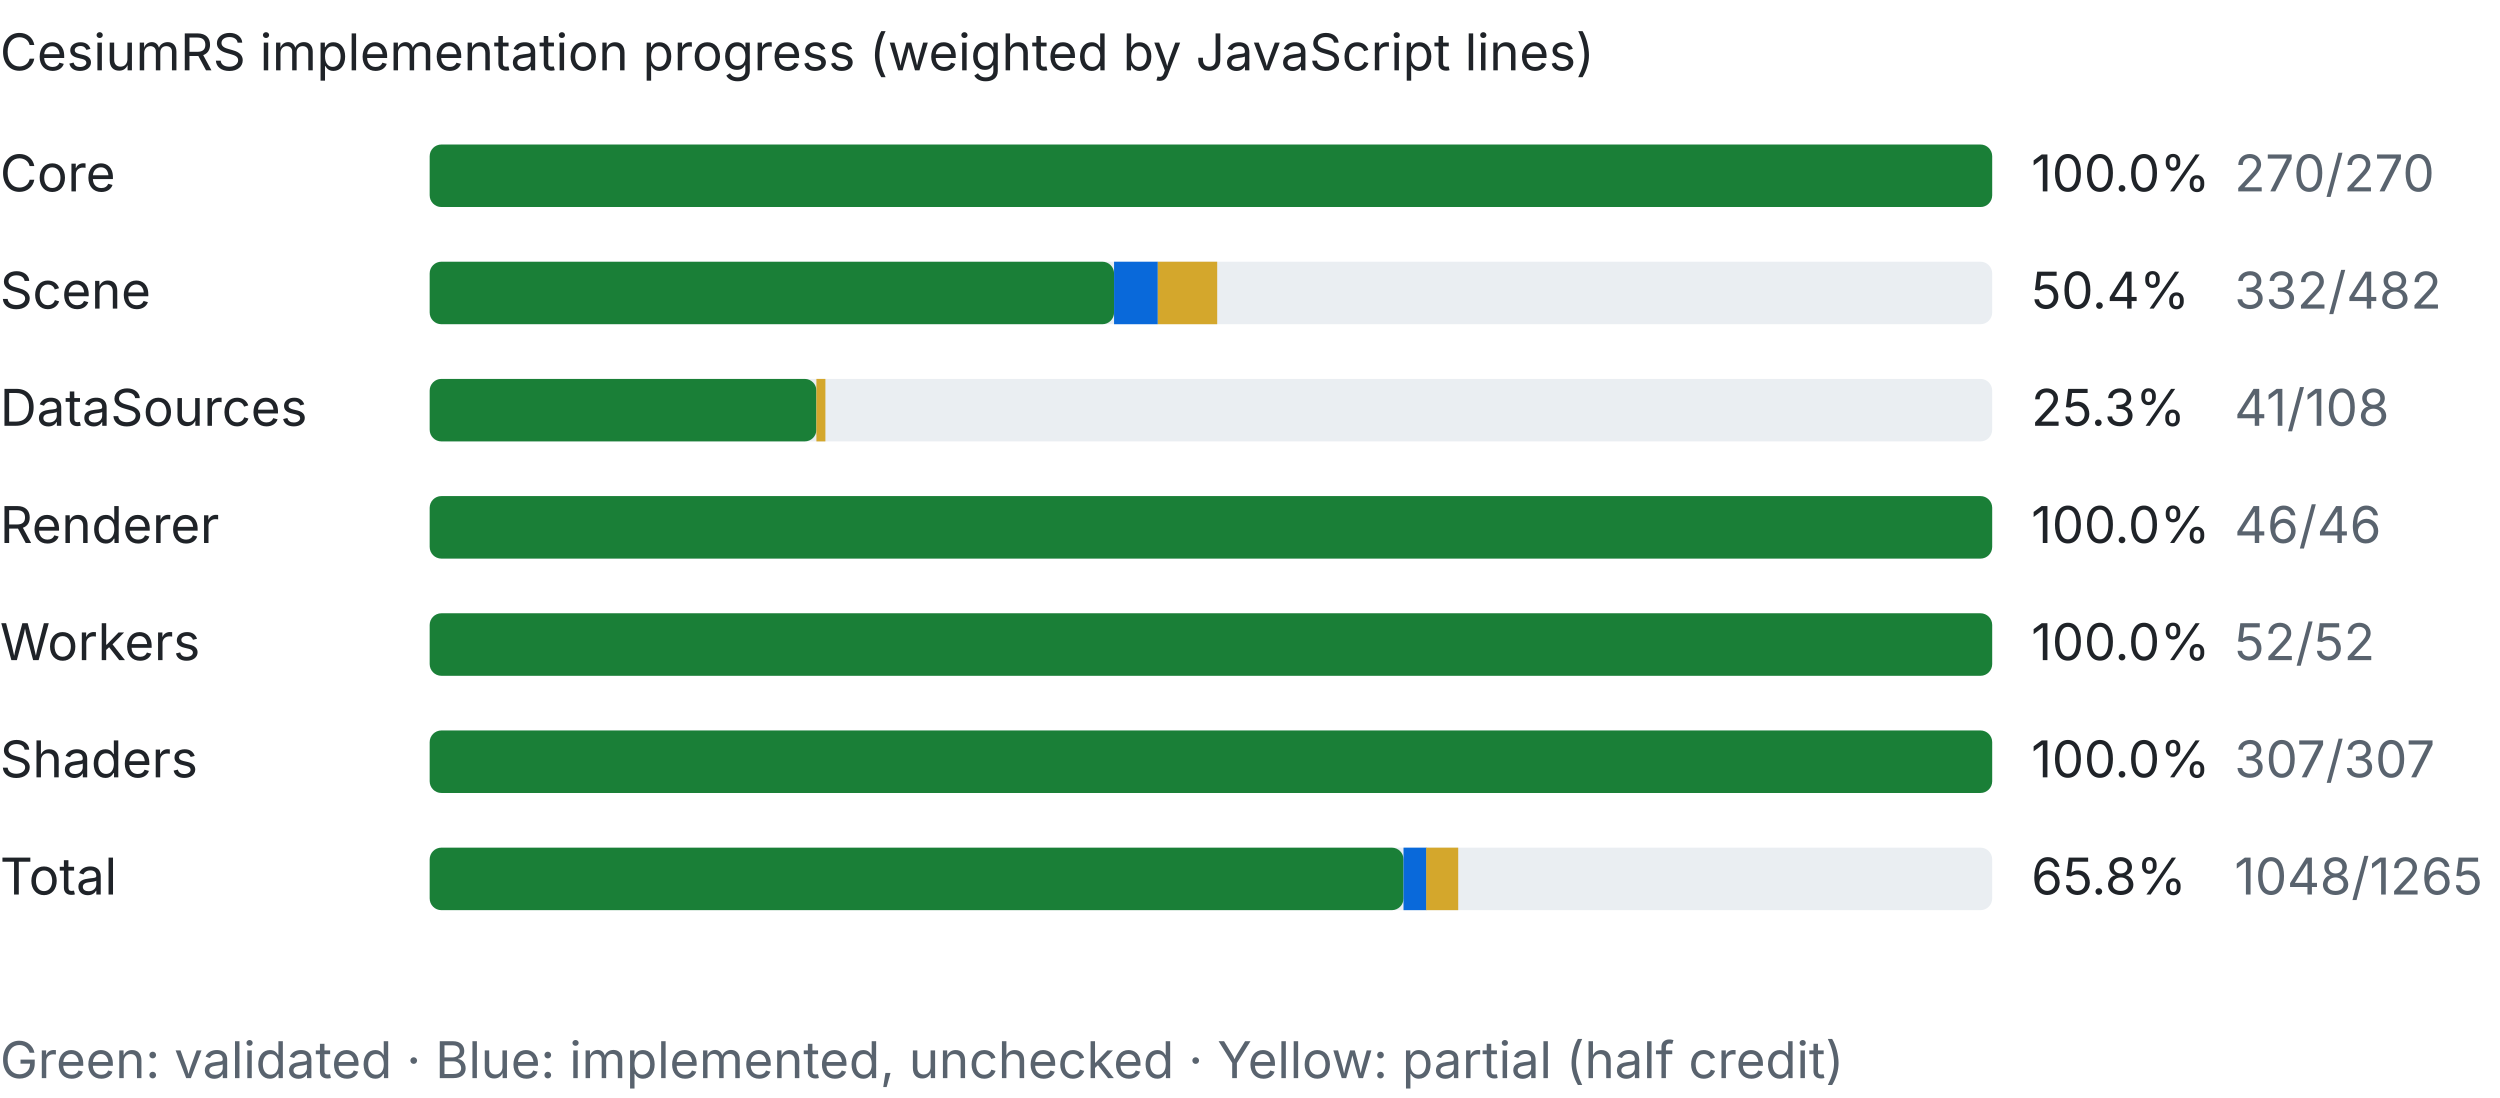
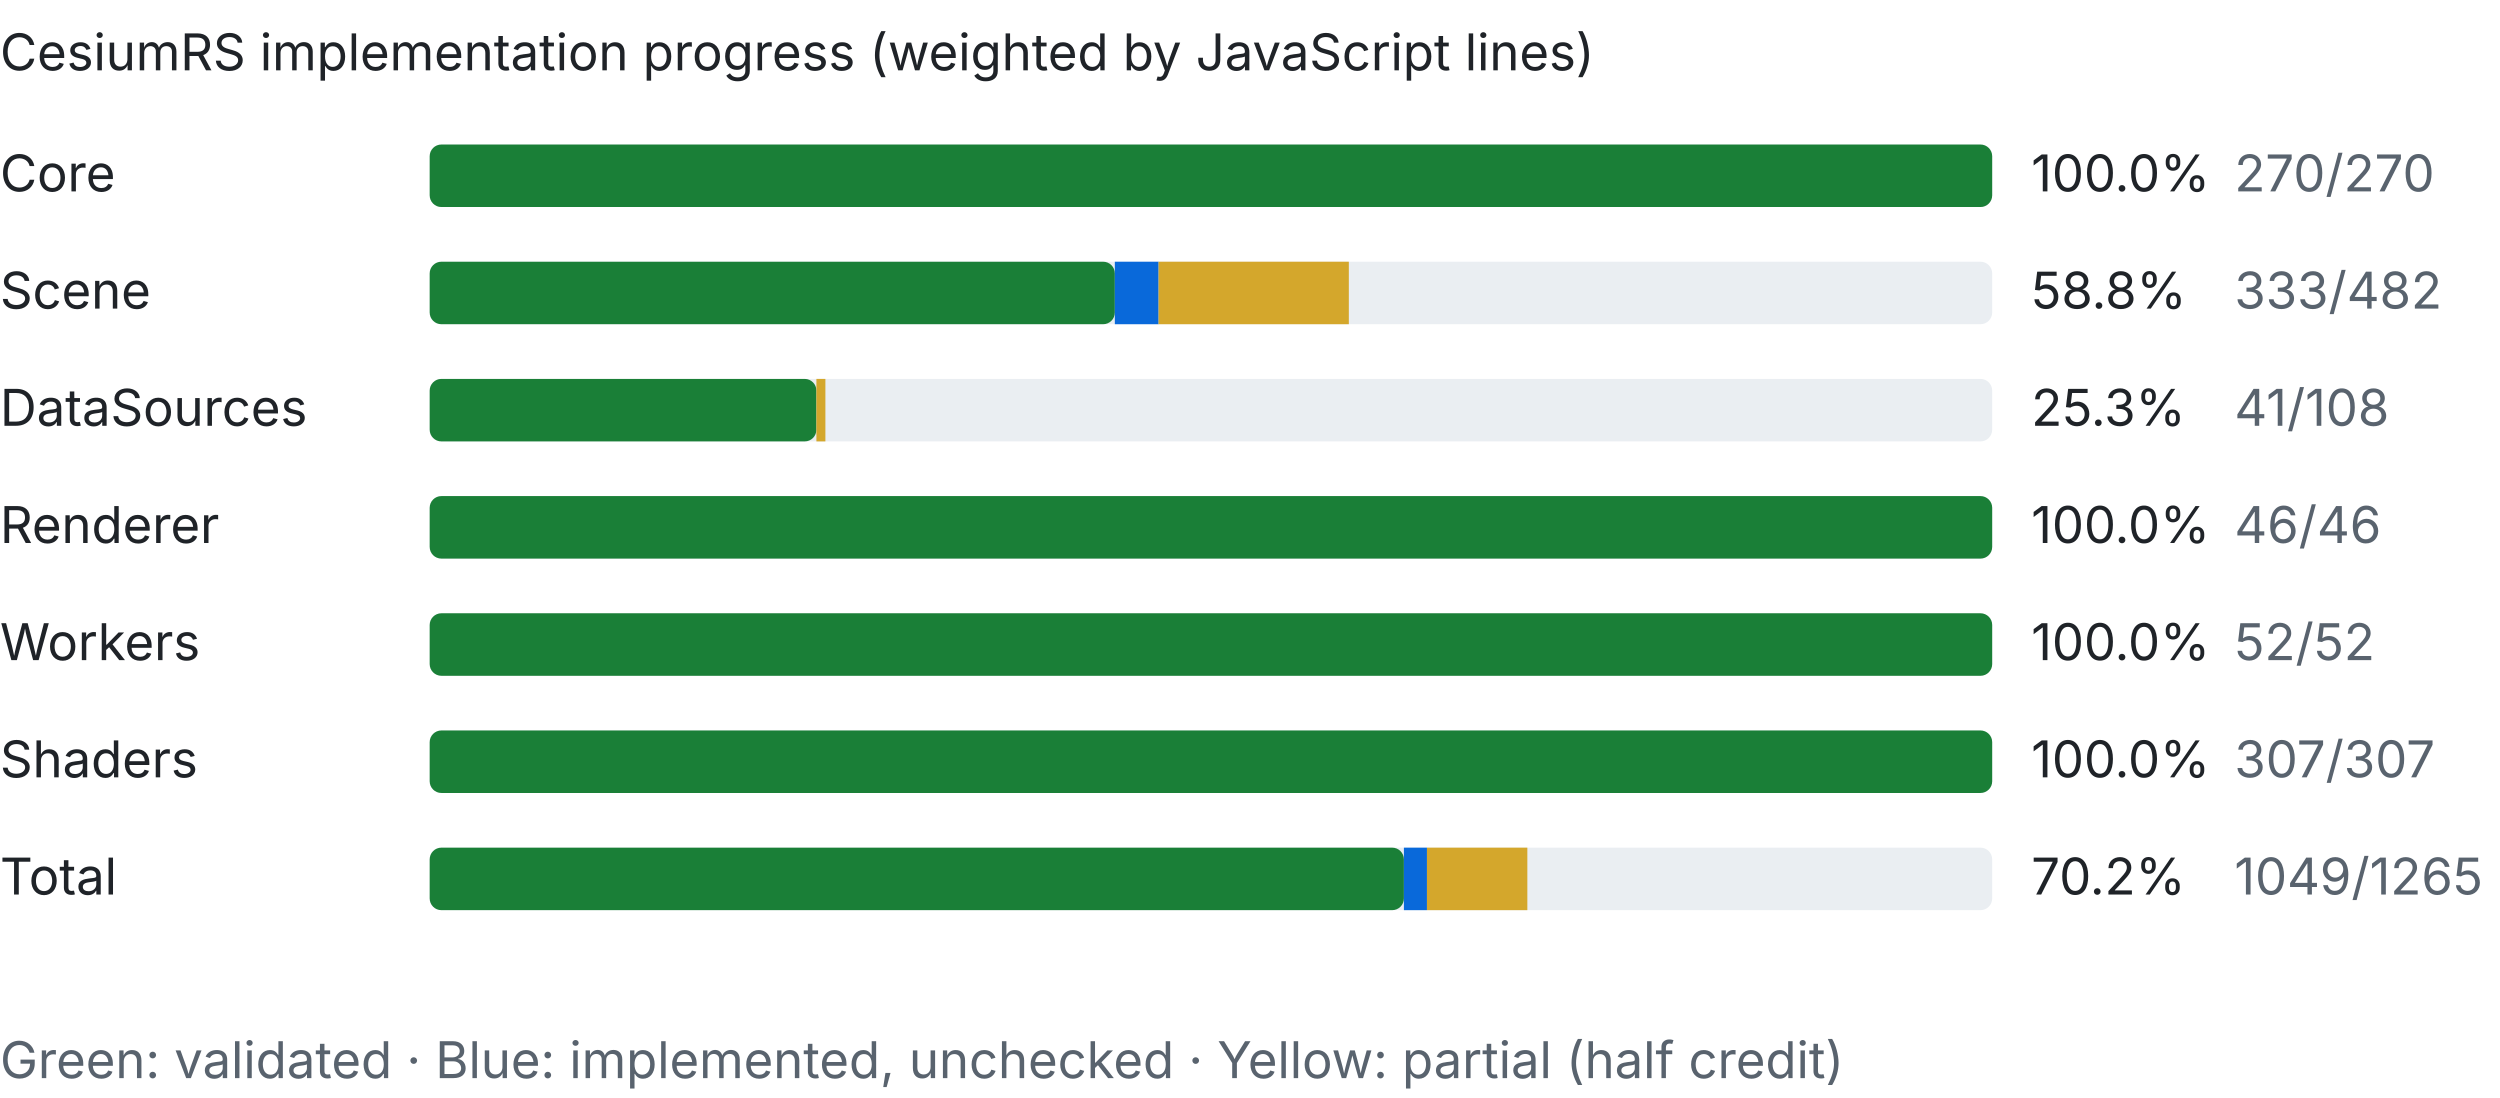
<svg xmlns="http://www.w3.org/2000/svg" width="640" height="281" viewBox="0 0 640 281">
  <style>text{font:13px system-ui,-apple-system,Segoe UI,sans-serif;fill:#1f2328}.dim{fill:#59636e}.bg{fill:#eaeef2}.done{fill:#1a7f37}.part{fill:#d4a72c}.unchecked{fill:#0969da}@media (prefers-color-scheme:dark){text{fill:#e6edf3}.dim{fill:#9198a1}.bg{fill:#30363d}.done{fill:#3fb950}}</style>
  <text x="0" y="18" font-weight="600">CesiumRS implementation progress (weighted by JavaScript lines)</text>
  <text x="0" y="49">Core</text>
  <rect class="bg" x="110" y="37" width="400" height="16" rx="3" />
  <rect class="done" x="110" y="37" width="400.0" height="16" rx="3" />
  <text x="520" y="49">100.0%</text>
  <text class="dim" x="572" y="49">270/270</text>
  <text x="0" y="79">Scene</text>
  <rect class="bg" x="110" y="67" width="400" height="16" rx="3" />
-   <rect class="done" x="110" y="67" width="175.2" height="16" rx="3" />
-   <rect class="unchecked" x="285.2" y="67" width="11.2" height="16" />
-   <rect class="part" x="296.4" y="67" width="15.2" height="16" />
-   <text x="520" y="79">50.4%</text>
-   <text class="dim" x="572" y="79">332/482</text>
+   <rect class="done" x="110" y="67" width="175.4" height="16" rx="3" />
+   <rect class="unchecked" x="285.4" y="67" width="11.2" height="16" />
+   <rect class="part" x="296.6" y="67" width="48.7" height="16" />
+   <text x="520" y="79">58.8%</text>
+   <text class="dim" x="572" y="79">333/482</text>
  <text x="0" y="109">DataSources</text>
  <rect class="bg" x="110" y="97" width="400" height="16" rx="3" />
  <rect class="done" x="110" y="97" width="99.0" height="16" rx="3" />
  <rect class="part" x="209.0" y="97" width="2.3" height="16" />
  <text x="520" y="109">25.3%</text>
  <text class="dim" x="572" y="109">41/108</text>
  <text x="0" y="139">Renderer</text>
  <rect class="bg" x="110" y="127" width="400" height="16" rx="3" />
  <rect class="done" x="110" y="127" width="400.0" height="16" rx="3" />
  <text x="520" y="139">100.0%</text>
  <text class="dim" x="572" y="139">46/46</text>
  <text x="0" y="169">Workers</text>
  <rect class="bg" x="110" y="157" width="400" height="16" rx="3" />
  <rect class="done" x="110" y="157" width="400.0" height="16" rx="3" />
  <text x="520" y="169">100.0%</text>
  <text class="dim" x="572" y="169">52/52</text>
  <text x="0" y="199">Shaders</text>
  <rect class="bg" x="110" y="187" width="400" height="16" rx="3" />
  <rect class="done" x="110" y="187" width="400.0" height="16" rx="3" />
  <text x="520" y="199">100.0%</text>
  <text class="dim" x="572" y="199">307/307</text>
  <text x="0" y="229" font-weight="600">Total</text>
  <rect class="bg" x="110" y="217" width="400" height="16" rx="3" />
-   <rect class="done" x="110" y="217" width="249.3" height="16" rx="3" />
-   <rect class="unchecked" x="359.3" y="217" width="5.9" height="16" />
-   <rect class="part" x="365.1" y="217" width="8.2" height="16" />
-   <text x="520" y="229" font-weight="600">65.8%</text>
-   <text class="dim" x="572" y="229">1048/1265</text>
+   <rect class="done" x="110" y="217" width="249.4" height="16" rx="3" />
+   <rect class="unchecked" x="359.4" y="217" width="5.9" height="16" />
+   <rect class="part" x="365.3" y="217" width="25.7" height="16" />
+   <text x="520" y="229" font-weight="600">70.2%</text>
+   <text class="dim" x="572" y="229">1049/1265</text>
  <text class="dim" x="0" y="276">Green: validated · Blue: implemented, unchecked · Yellow: partial (half credit)</text>
</svg>
